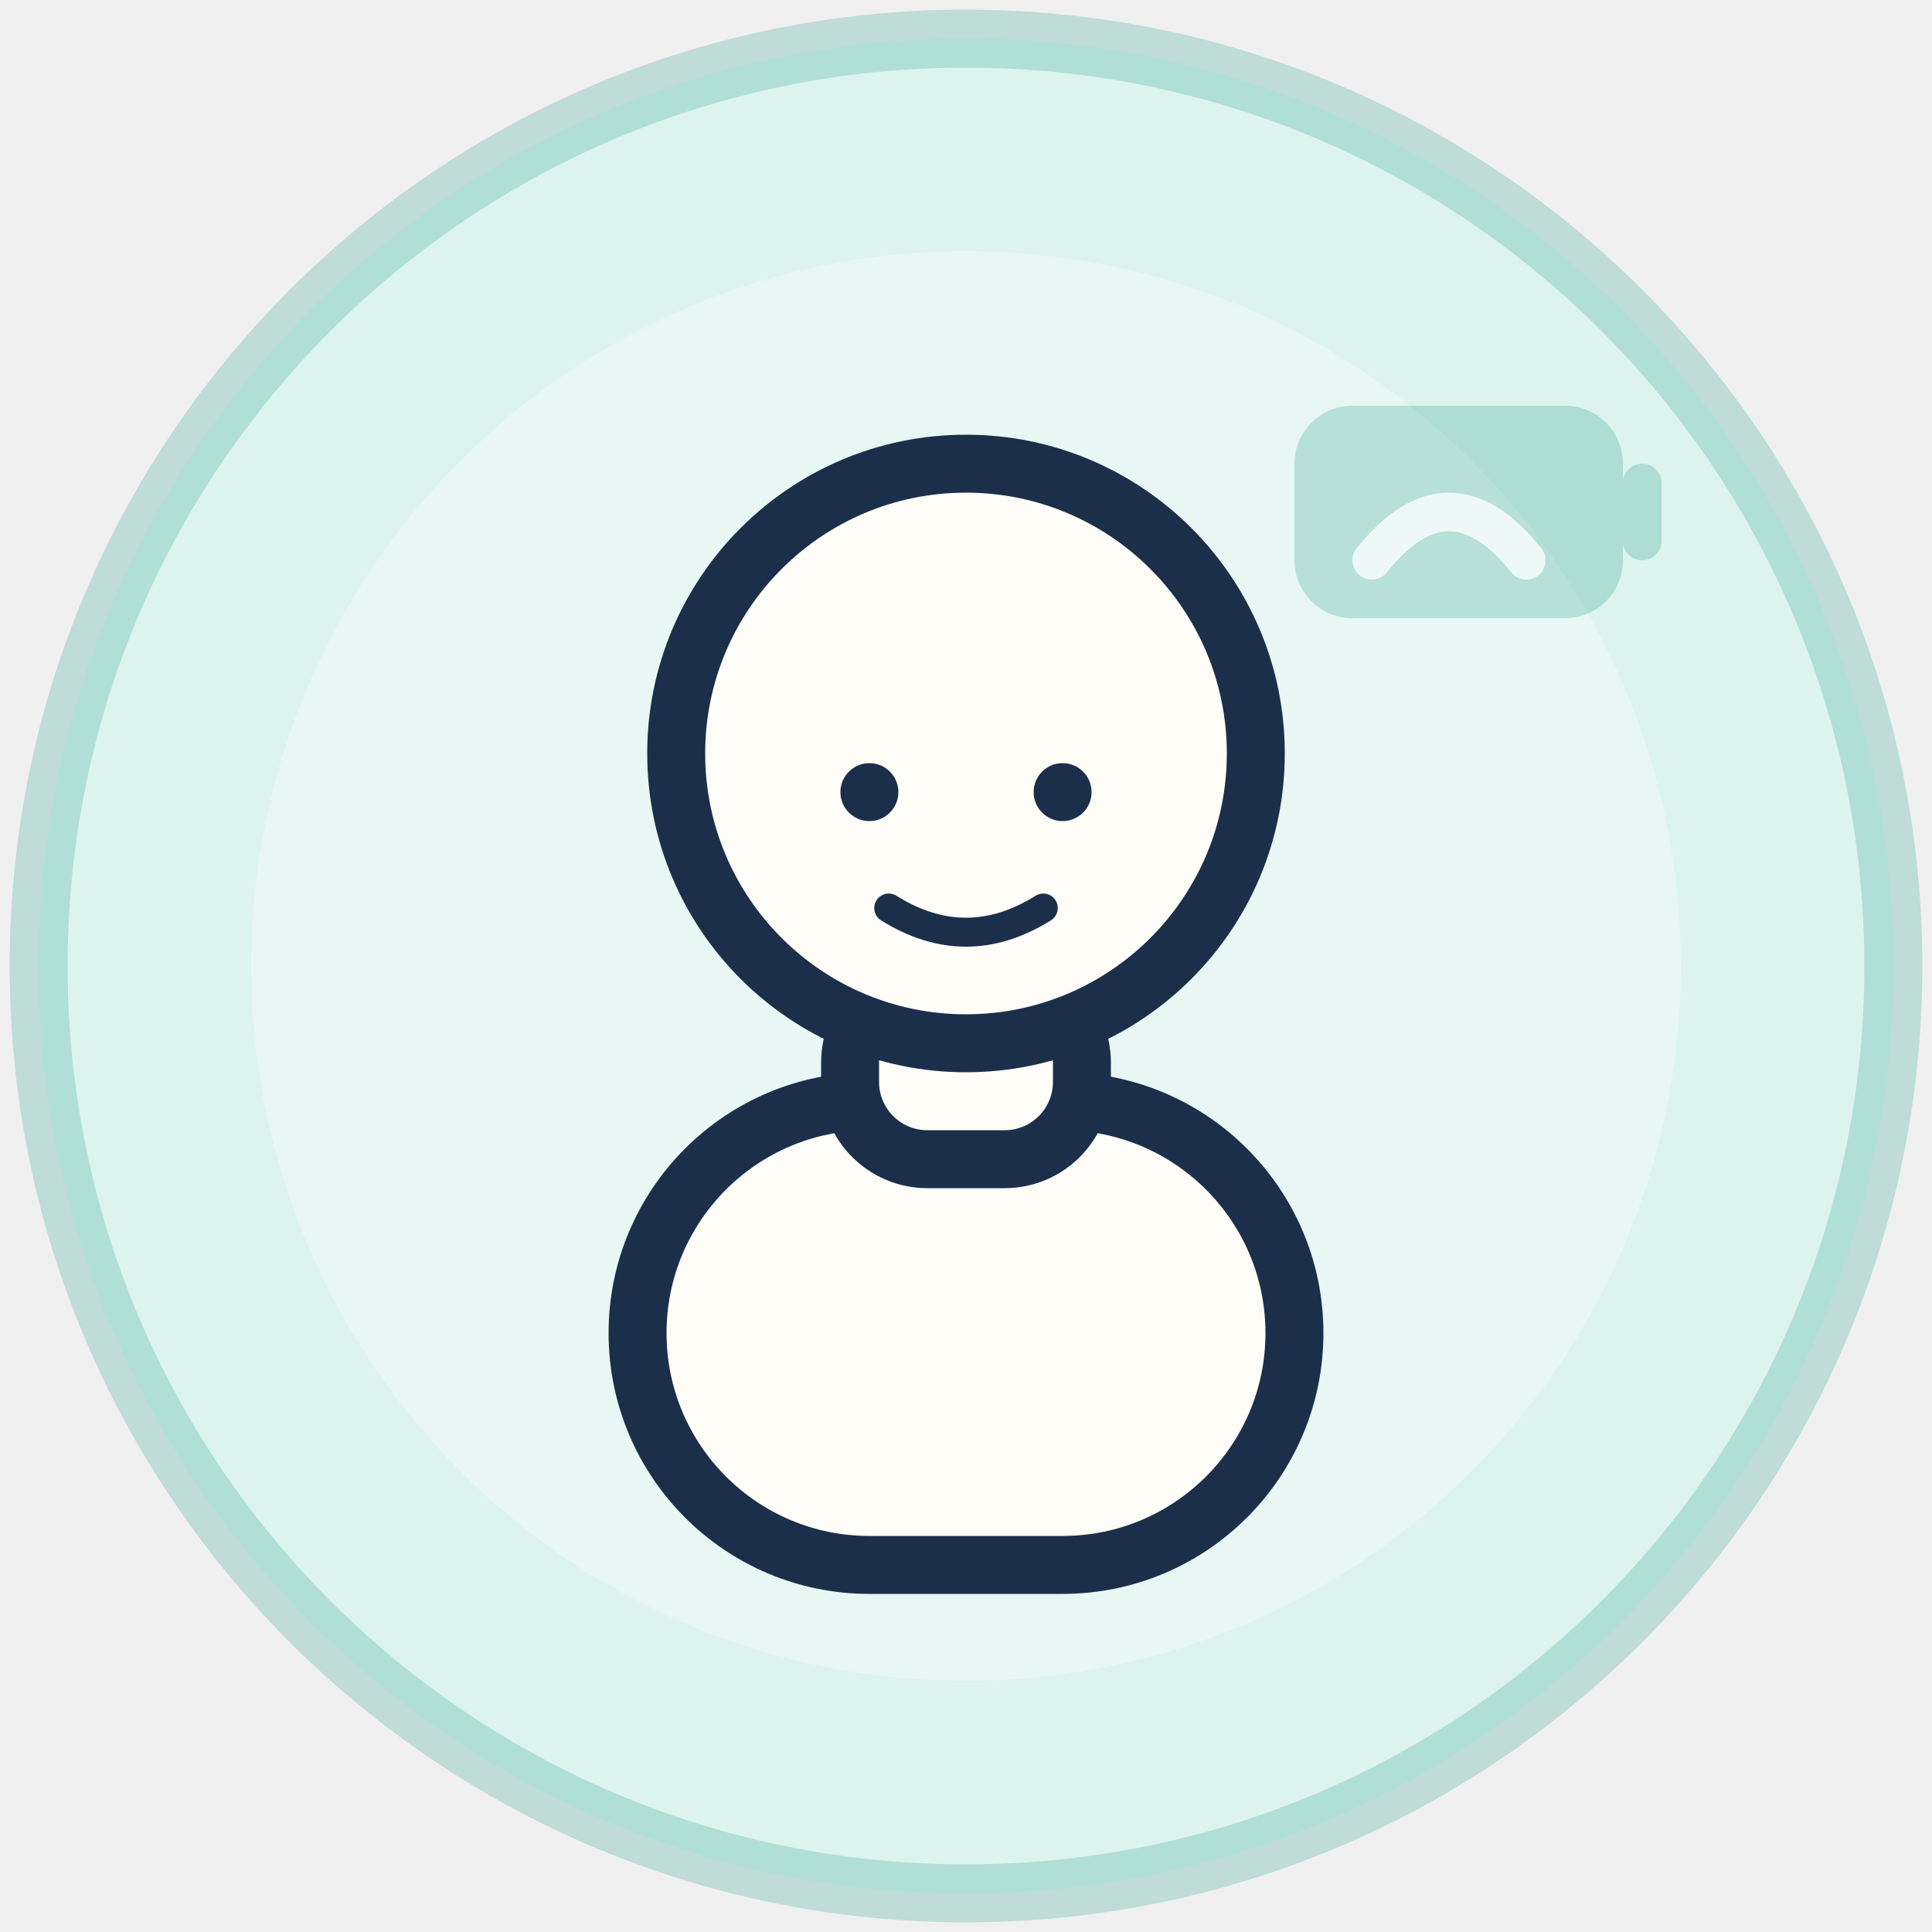
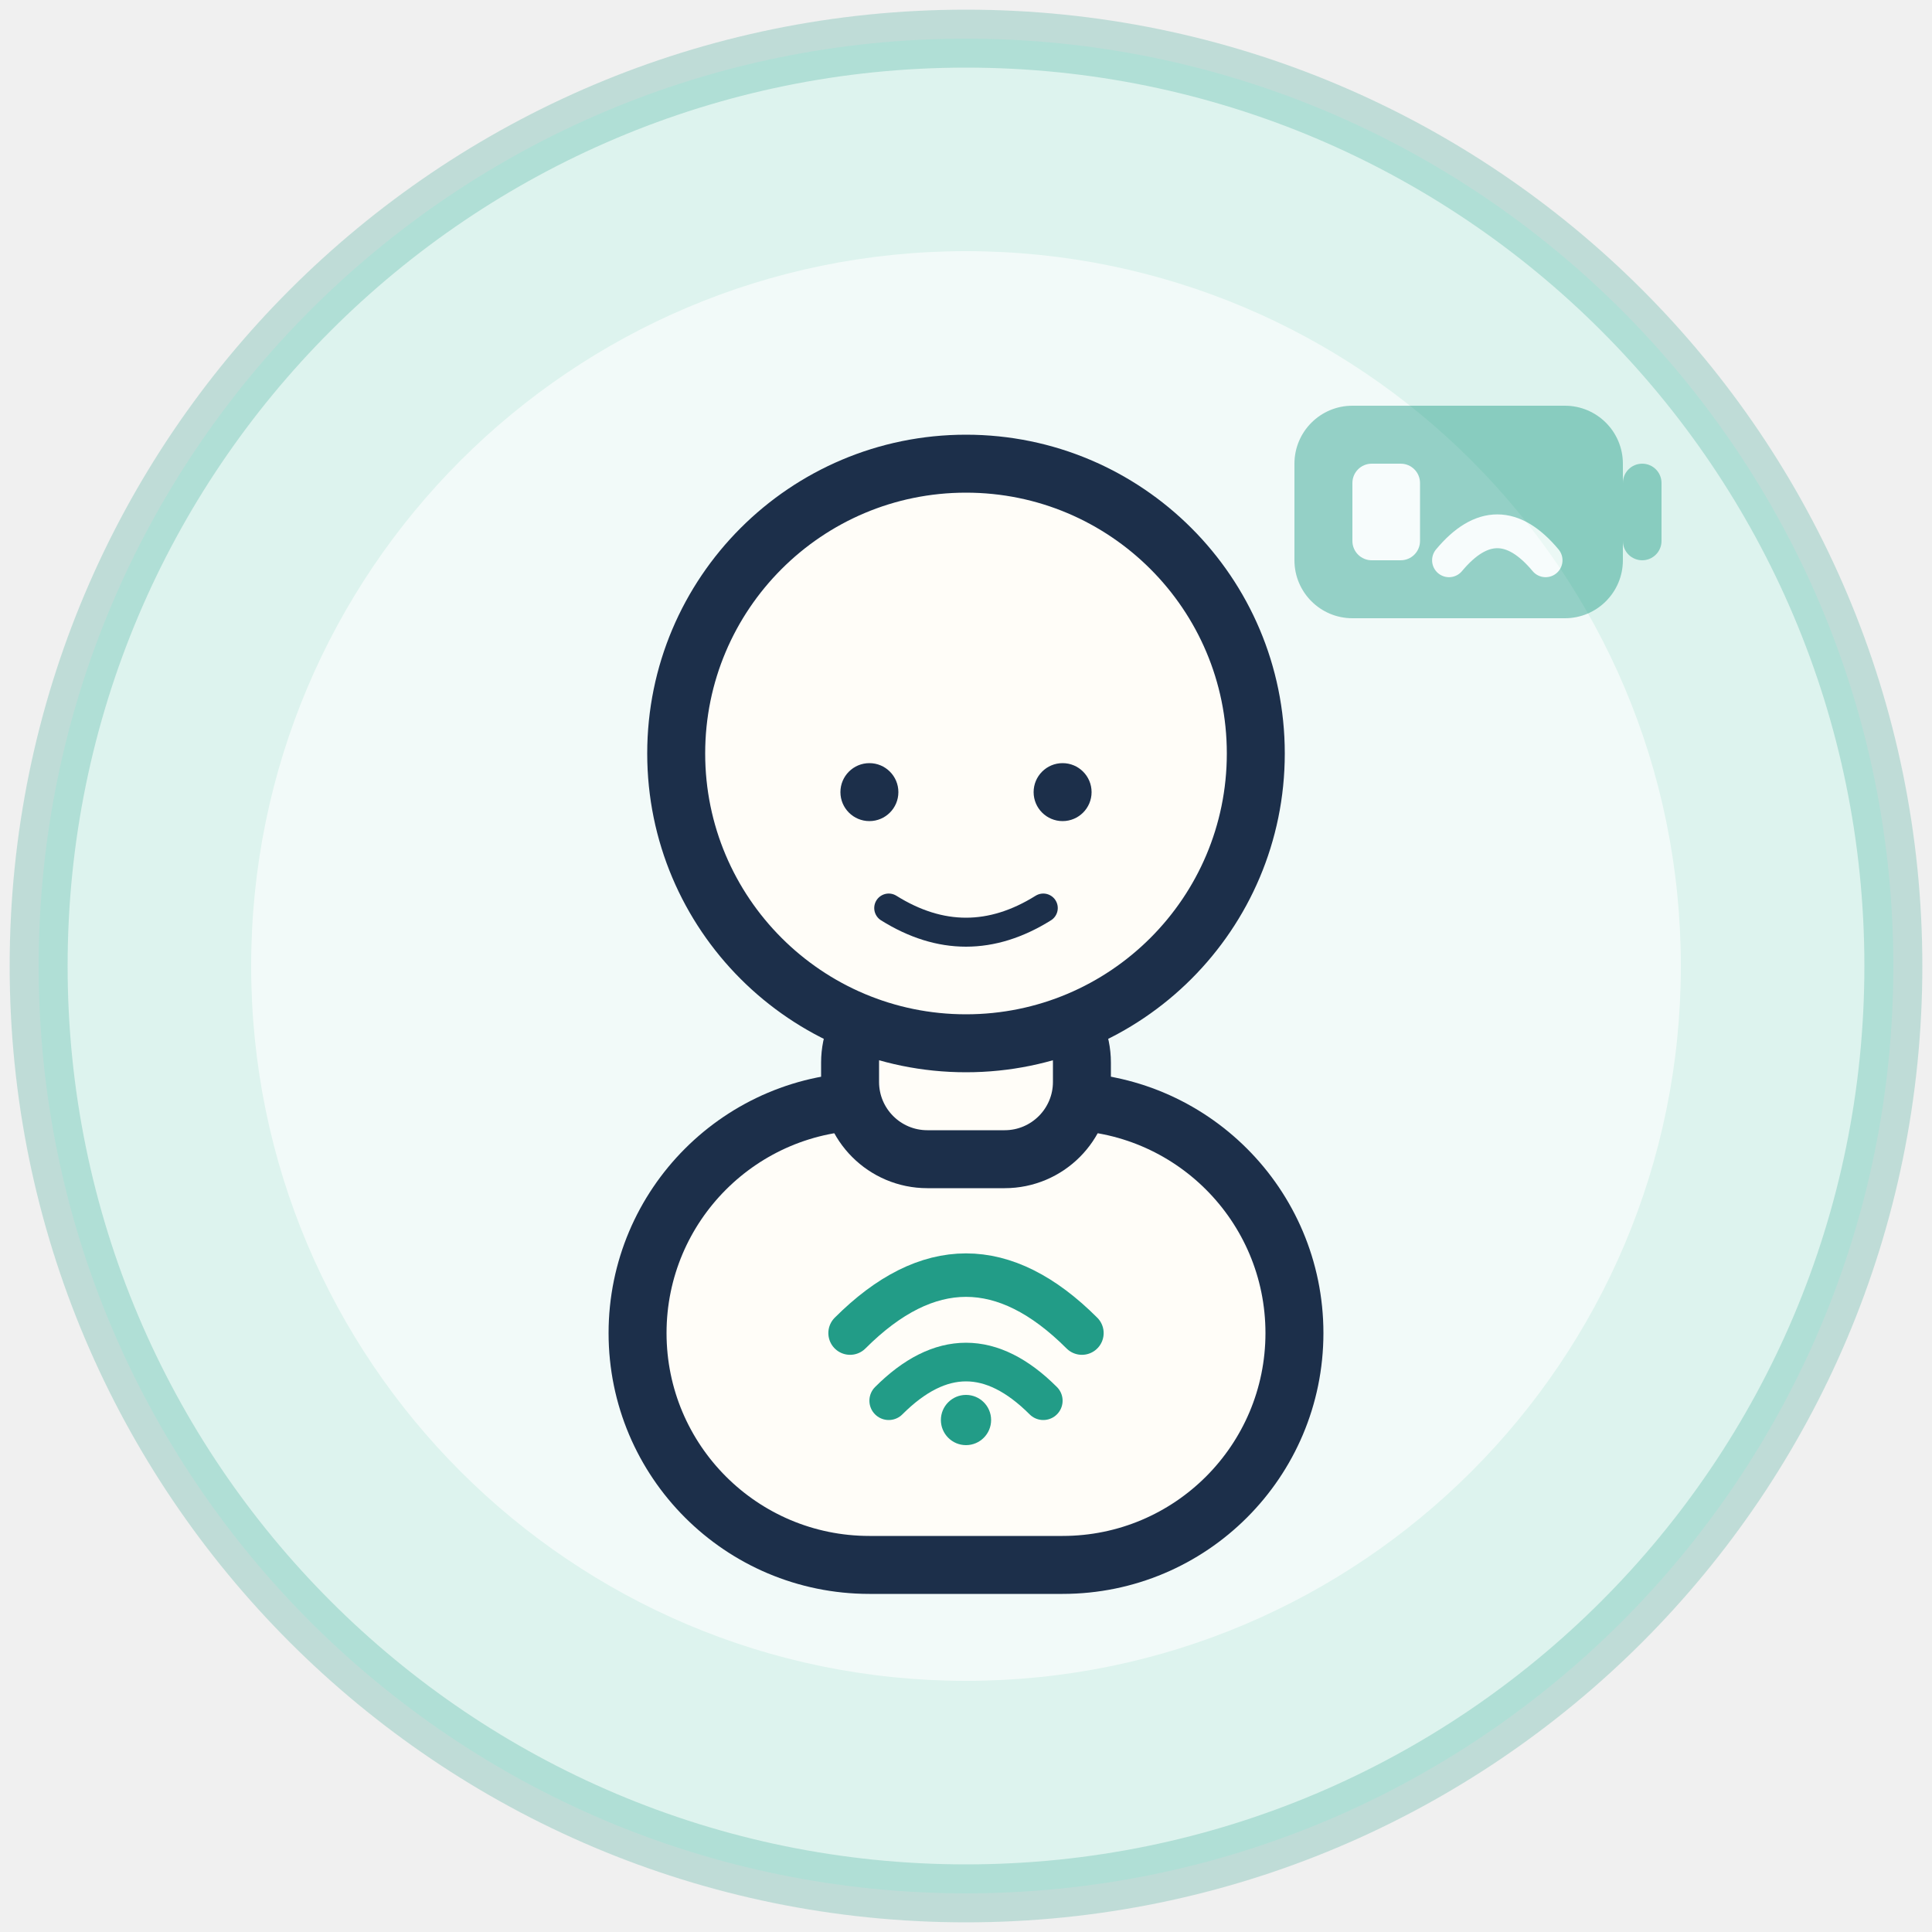
<svg xmlns="http://www.w3.org/2000/svg" viewBox="0 0 200 200">
  <circle cx="100" cy="100" r="96" fill="#DDF3EE" />
  <circle cx="100" cy="100" r="96" fill="none" stroke="#14967F" stroke-width="6" opacity="0.22" />
-   <circle cx="100" cy="100" r="74" fill="rgba(255,255,255,0.34)" />
-   <g opacity="0.24">
+   <circle cx="100" cy="100" r="74" fill="rgba(255,255,255,0.62)" />
+   <g opacity="0.42">
    <rect x="134" y="42" width="34" height="22" rx="6" fill="#14967F" />
    <rect x="168" y="48" width="4" height="10" rx="2" fill="#14967F" />
-     <path d="M142 58 q8-10 16 0" stroke="white" stroke-width="4" fill="none" stroke-linecap="round" />
+     <rect x="140" y="48" width="7" height="10" rx="2" fill="white" />
+     <path d="M150 58 q5-6 10 0" stroke="white" stroke-width="3.5" fill="none" stroke-linecap="round" />
  </g>
  <g>
    <rect x="66" y="114" width="68" height="48" rx="24" fill="#FFFDF8" stroke="#1C2F4A" stroke-width="6" />
    <rect x="88" y="102" width="24" height="18" rx="8" fill="#FFFDF8" stroke="#1C2F4A" stroke-width="6" />
    <circle cx="100" cy="78" r="30" fill="#FFFDF8" stroke="#1C2F4A" stroke-width="6" />
    <circle cx="90" cy="82" r="3" fill="#1C2F4A" />
    <circle cx="110" cy="82" r="3" fill="#1C2F4A" />
    <path d="M92 94 Q100 99 108 94" stroke="#1C2F4A" stroke-width="3" fill="none" stroke-linecap="round" />
+     <g opacity="0.94">
+       <path d="M88 138 q12-12 24 0" stroke="#14967F" stroke-width="4.5" fill="none" stroke-linecap="round" />
+       <path d="M92 145 q8-8 16 0" stroke="#14967F" stroke-width="4" fill="none" stroke-linecap="round" />
+       <circle cx="100" cy="147" r="2.6" fill="#14967F" />
+     </g>
  </g>
</svg>
